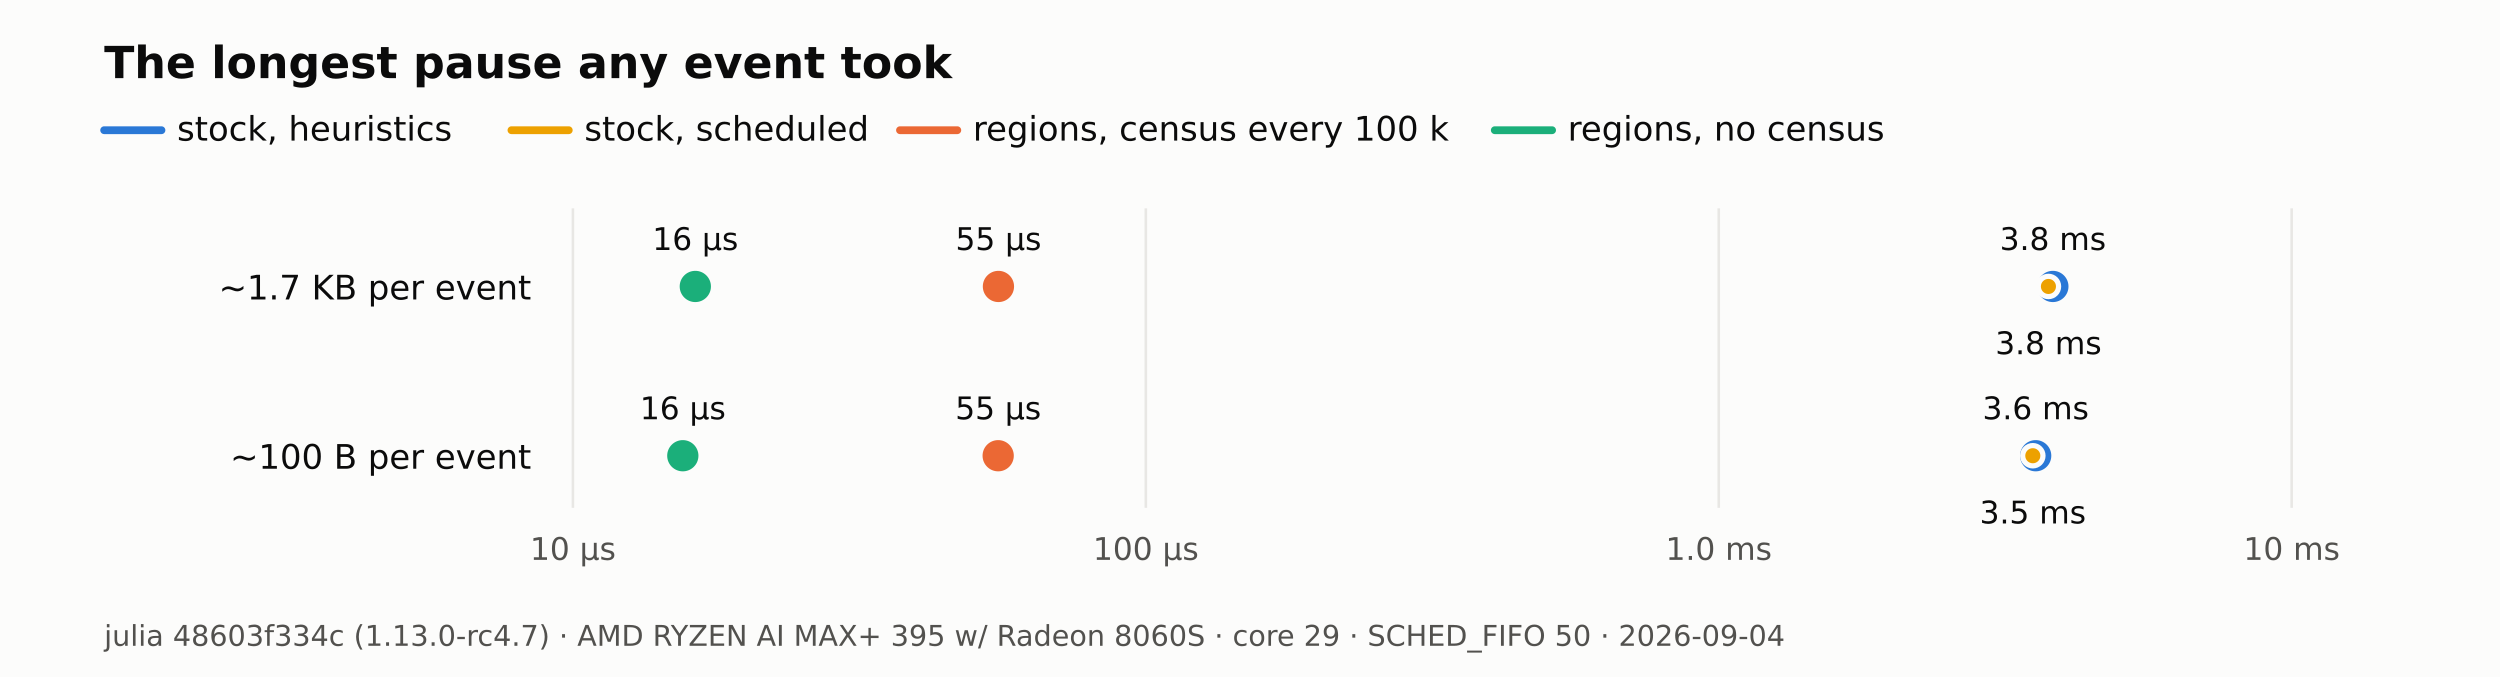
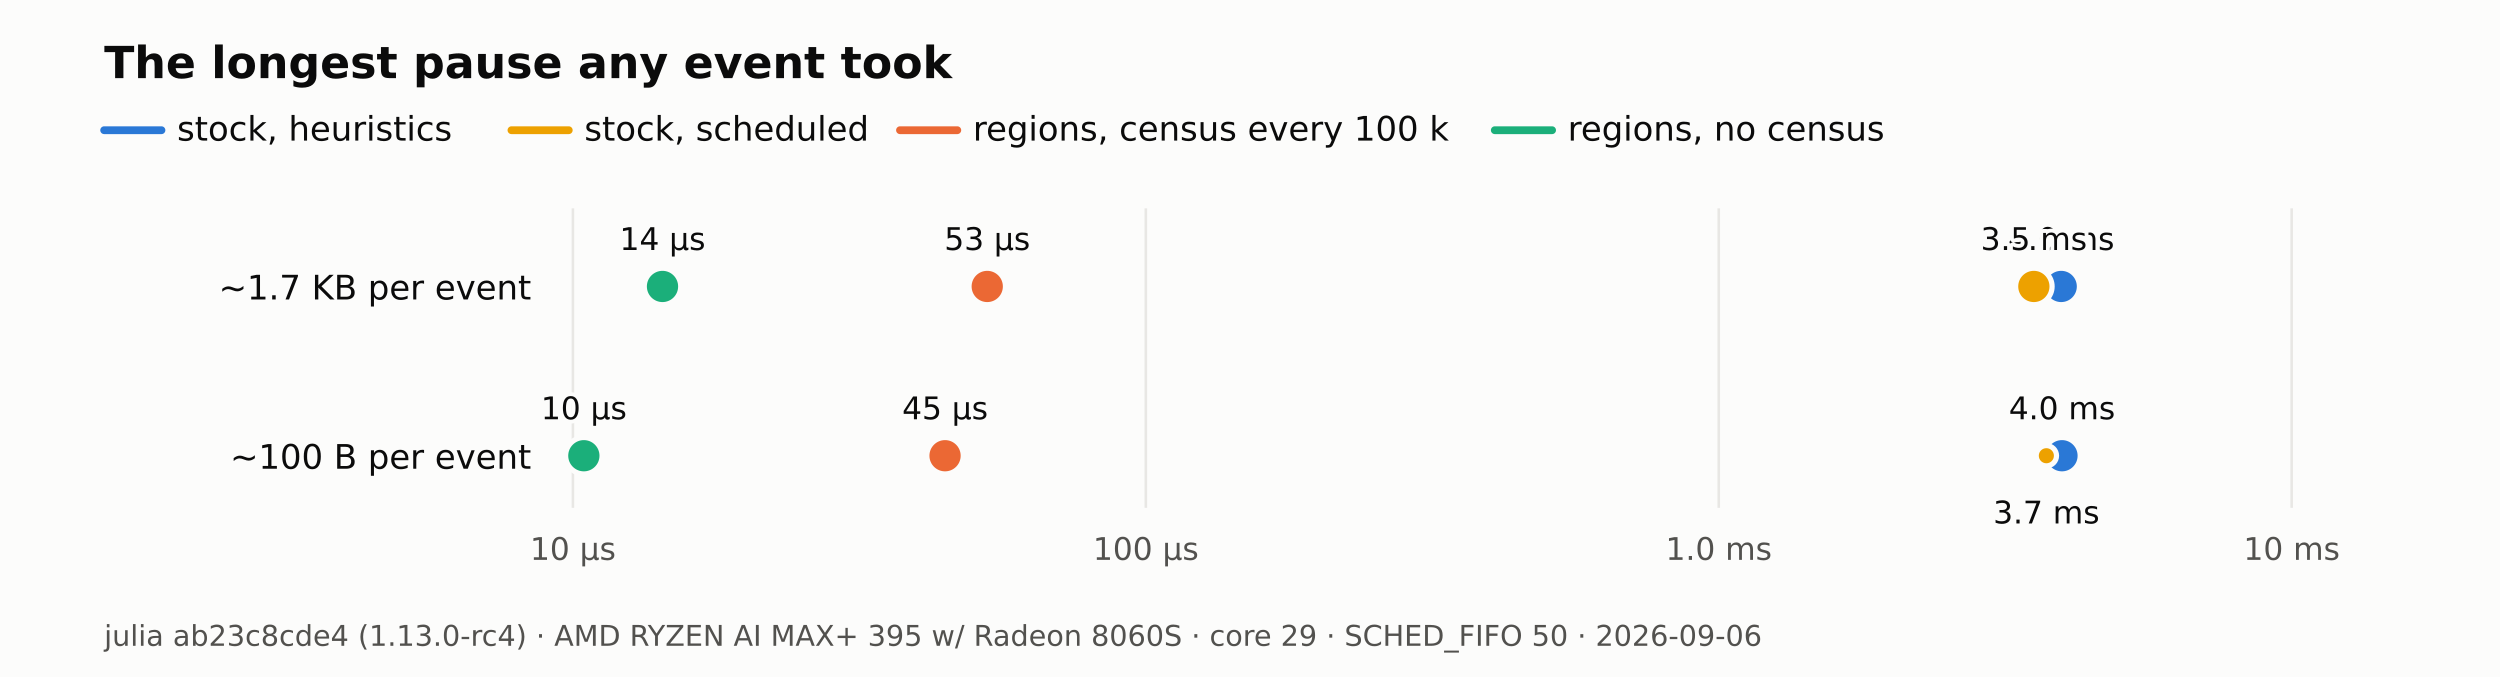
<svg xmlns="http://www.w3.org/2000/svg" viewBox="0 0 960 260" font-size="13">
  <rect width="960" height="260" fill="#fcfcfb" />
  <text x="40.0" y="30.0" font-family="DejaVu Sans, sans-serif" font-size="17" fill="#0b0b0b" text-anchor="start" font-weight="bold">The longest pause any event took</text>
  <line x1="40" y1="50" x2="62" y2="50" stroke="#2a78d6" stroke-width="3" stroke-linecap="round" />
  <text x="68.0" y="54.0" font-family="DejaVu Sans, sans-serif" font-size="13" fill="#0b0b0b" text-anchor="start">stock, heuristics</text>
  <line x1="196.4" y1="50" x2="218.4" y2="50" stroke="#eda100" stroke-width="3" stroke-linecap="round" />
  <text x="224.4" y="54.0" font-family="DejaVu Sans, sans-serif" font-size="13" fill="#0b0b0b" text-anchor="start">stock, scheduled</text>
  <line x1="345.6" y1="50" x2="367.6" y2="50" stroke="#eb6834" stroke-width="3" stroke-linecap="round" />
  <text x="373.6" y="54.0" font-family="DejaVu Sans, sans-serif" font-size="13" fill="#0b0b0b" text-anchor="start">regions, census every 100 k</text>
  <line x1="574.0" y1="50" x2="596.0" y2="50" stroke="#1baf7a" stroke-width="3" stroke-linecap="round" />
  <text x="602.0" y="54.0" font-family="DejaVu Sans, sans-serif" font-size="13" fill="#0b0b0b" text-anchor="start">regions, no census</text>
  <line x1="220.0" y1="80" x2="220.0" y2="195" stroke="#e8e7e4" stroke-width="1" />
  <text x="220.0" y="215.0" font-family="DejaVu Sans, sans-serif" font-size="12" fill="#52514e" text-anchor="middle">10 µs</text>
  <line x1="440.0" y1="80" x2="440.0" y2="195" stroke="#e8e7e4" stroke-width="1" />
  <text x="440.0" y="215.0" font-family="DejaVu Sans, sans-serif" font-size="12" fill="#52514e" text-anchor="middle">100 µs</text>
  <line x1="660.0" y1="80" x2="660.0" y2="195" stroke="#e8e7e4" stroke-width="1" />
  <text x="660.0" y="215.0" font-family="DejaVu Sans, sans-serif" font-size="12" fill="#52514e" text-anchor="middle">1.0 ms</text>
  <line x1="880.0" y1="80" x2="880.0" y2="195" stroke="#e8e7e4" stroke-width="1" />
  <text x="880.0" y="215.0" font-family="DejaVu Sans, sans-serif" font-size="12" fill="#52514e" text-anchor="middle">10 ms</text>
  <text x="204.0" y="115.0" font-family="DejaVu Sans, sans-serif" font-size="13" fill="#0b0b0b" text-anchor="end">~1.7 KB per event</text>
-   <circle cx="788.3" cy="110.0" r="7.0" fill="#2a78d6" stroke="#fcfcfb" stroke-width="2" />
-   <text x="788.3" y="96.0" font-family="DejaVu Sans, sans-serif" font-size="12" fill="#0b0b0b" text-anchor="middle" paint-order="stroke" stroke="#fcfcfb" stroke-width="3" stroke-linejoin="round">3.8 ms</text>
-   <circle cx="786.6" cy="110.0" r="3.9" fill="#eda100" stroke="#fcfcfb" stroke-width="2" />
-   <text x="786.6" y="136.0" font-family="DejaVu Sans, sans-serif" font-size="12" fill="#0b0b0b" text-anchor="middle" paint-order="stroke" stroke="#fcfcfb" stroke-width="3" stroke-linejoin="round">3.8 ms</text>
-   <circle cx="383.4" cy="110.0" r="7.0" fill="#eb6834" stroke="#fcfcfb" stroke-width="2" />
-   <text x="383.4" y="96.0" font-family="DejaVu Sans, sans-serif" font-size="12" fill="#0b0b0b" text-anchor="middle" paint-order="stroke" stroke="#fcfcfb" stroke-width="3" stroke-linejoin="round">55 µs</text>
-   <circle cx="267.0" cy="110.0" r="7.0" fill="#1baf7a" stroke="#fcfcfb" stroke-width="2" />
-   <text x="267.0" y="96.0" font-family="DejaVu Sans, sans-serif" font-size="12" fill="#0b0b0b" text-anchor="middle" paint-order="stroke" stroke="#fcfcfb" stroke-width="3" stroke-linejoin="round">16 µs</text>
+   <circle cx="791.5" cy="110.0" r="7.0" fill="#2a78d6" stroke="#fcfcfb" stroke-width="2" />
+   <text x="791.5" y="96.0" font-family="DejaVu Sans, sans-serif" font-size="12" fill="#0b0b0b" text-anchor="middle" paint-order="stroke" stroke="#fcfcfb" stroke-width="3" stroke-linejoin="round">4.0 ms</text>
+   <circle cx="781.0" cy="110.0" r="7.0" fill="#eda100" stroke="#fcfcfb" stroke-width="2" />
+   <text x="781.0" y="96.0" font-family="DejaVu Sans, sans-serif" font-size="12" fill="#0b0b0b" text-anchor="middle" paint-order="stroke" stroke="#fcfcfb" stroke-width="3" stroke-linejoin="round">3.5 ms</text>
+   <circle cx="379.1" cy="110.0" r="7.0" fill="#eb6834" stroke="#fcfcfb" stroke-width="2" />
+   <text x="379.1" y="96.0" font-family="DejaVu Sans, sans-serif" font-size="12" fill="#0b0b0b" text-anchor="middle" paint-order="stroke" stroke="#fcfcfb" stroke-width="3" stroke-linejoin="round">53 µs</text>
+   <circle cx="254.4" cy="110.0" r="7.0" fill="#1baf7a" stroke="#fcfcfb" stroke-width="2" />
+   <text x="254.4" y="96.0" font-family="DejaVu Sans, sans-serif" font-size="12" fill="#0b0b0b" text-anchor="middle" paint-order="stroke" stroke="#fcfcfb" stroke-width="3" stroke-linejoin="round">14 µs</text>
  <text x="204.0" y="180.0" font-family="DejaVu Sans, sans-serif" font-size="13" fill="#0b0b0b" text-anchor="end">~100 B per event</text>
-   <circle cx="781.7" cy="175.0" r="7.0" fill="#2a78d6" stroke="#fcfcfb" stroke-width="2" />
-   <text x="781.7" y="161.0" font-family="DejaVu Sans, sans-serif" font-size="12" fill="#0b0b0b" text-anchor="middle" paint-order="stroke" stroke="#fcfcfb" stroke-width="3" stroke-linejoin="round">3.6 ms</text>
-   <circle cx="780.6" cy="175.0" r="3.9" fill="#eda100" stroke="#fcfcfb" stroke-width="2" />
-   <text x="780.6" y="201.0" font-family="DejaVu Sans, sans-serif" font-size="12" fill="#0b0b0b" text-anchor="middle" paint-order="stroke" stroke="#fcfcfb" stroke-width="3" stroke-linejoin="round">3.5 ms</text>
-   <circle cx="383.3" cy="175.0" r="7.0" fill="#eb6834" stroke="#fcfcfb" stroke-width="2" />
-   <text x="383.3" y="161.0" font-family="DejaVu Sans, sans-serif" font-size="12" fill="#0b0b0b" text-anchor="middle" paint-order="stroke" stroke="#fcfcfb" stroke-width="3" stroke-linejoin="round">55 µs</text>
-   <circle cx="262.2" cy="175.0" r="7.0" fill="#1baf7a" stroke="#fcfcfb" stroke-width="2" />
-   <text x="262.2" y="161.0" font-family="DejaVu Sans, sans-serif" font-size="12" fill="#0b0b0b" text-anchor="middle" paint-order="stroke" stroke="#fcfcfb" stroke-width="3" stroke-linejoin="round">16 µs</text>
-   <text x="40.0" y="248.0" font-family="DejaVu Sans, sans-serif" font-size="11" fill="#52514e" text-anchor="start">julia 48603f334c (1.13.0-rc4.7) · AMD RYZEN AI MAX+ 395 w/ Radeon 8060S · core 29 · SCHED_FIFO 50 · 2026-09-04</text>
+   <circle cx="791.8" cy="175.0" r="7.0" fill="#2a78d6" stroke="#fcfcfb" stroke-width="2" />
+   <text x="791.8" y="161.0" font-family="DejaVu Sans, sans-serif" font-size="12" fill="#0b0b0b" text-anchor="middle" paint-order="stroke" stroke="#fcfcfb" stroke-width="3" stroke-linejoin="round">4.0 ms</text>
+   <circle cx="785.8" cy="175.0" r="3.9" fill="#eda100" stroke="#fcfcfb" stroke-width="2" />
+   <text x="785.8" y="201.0" font-family="DejaVu Sans, sans-serif" font-size="12" fill="#0b0b0b" text-anchor="middle" paint-order="stroke" stroke="#fcfcfb" stroke-width="3" stroke-linejoin="round">3.7 ms</text>
+   <circle cx="362.9" cy="175.0" r="7.0" fill="#eb6834" stroke="#fcfcfb" stroke-width="2" />
+   <text x="362.9" y="161.0" font-family="DejaVu Sans, sans-serif" font-size="12" fill="#0b0b0b" text-anchor="middle" paint-order="stroke" stroke="#fcfcfb" stroke-width="3" stroke-linejoin="round">45 µs</text>
+   <circle cx="224.2" cy="175.0" r="7.0" fill="#1baf7a" stroke="#fcfcfb" stroke-width="2" />
+   <text x="224.2" y="161.0" font-family="DejaVu Sans, sans-serif" font-size="12" fill="#0b0b0b" text-anchor="middle" paint-order="stroke" stroke="#fcfcfb" stroke-width="3" stroke-linejoin="round">10 µs</text>
+   <text x="40.0" y="248.0" font-family="DejaVu Sans, sans-serif" font-size="11" fill="#52514e" text-anchor="start">julia ab23c8cde4 (1.13.0-rc4) · AMD RYZEN AI MAX+ 395 w/ Radeon 8060S · core 29 · SCHED_FIFO 50 · 2026-09-06</text>
</svg>
